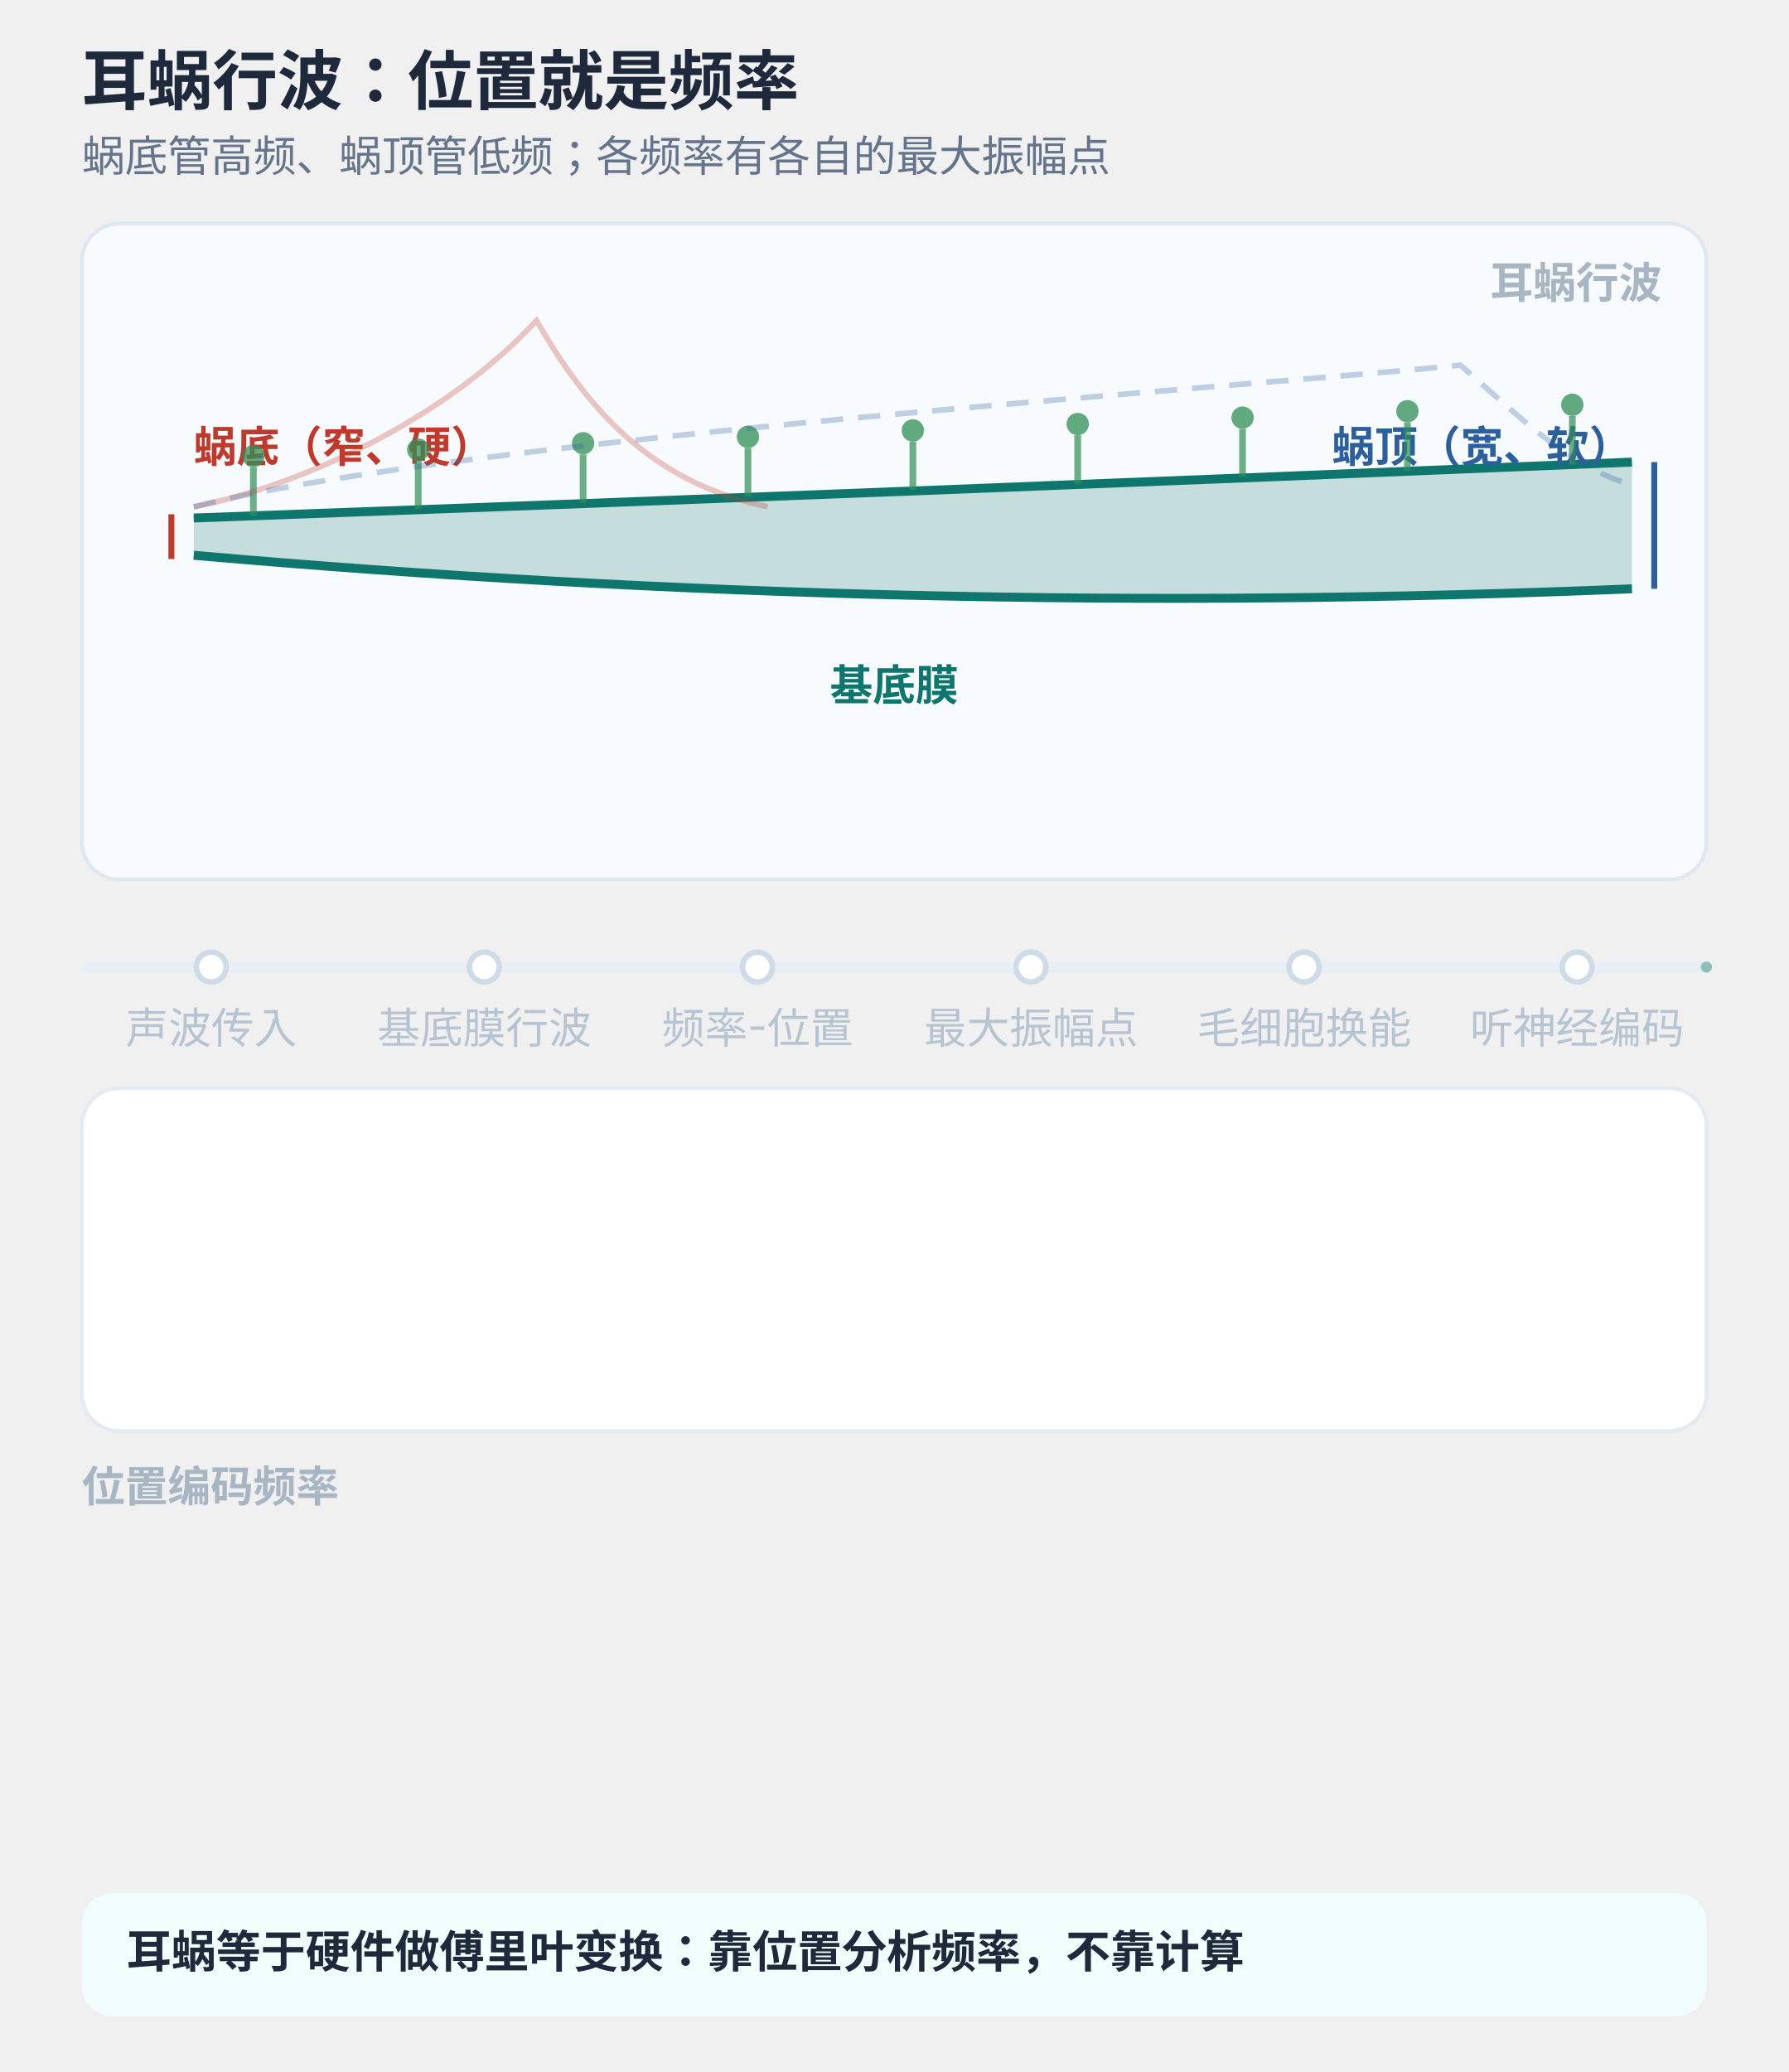
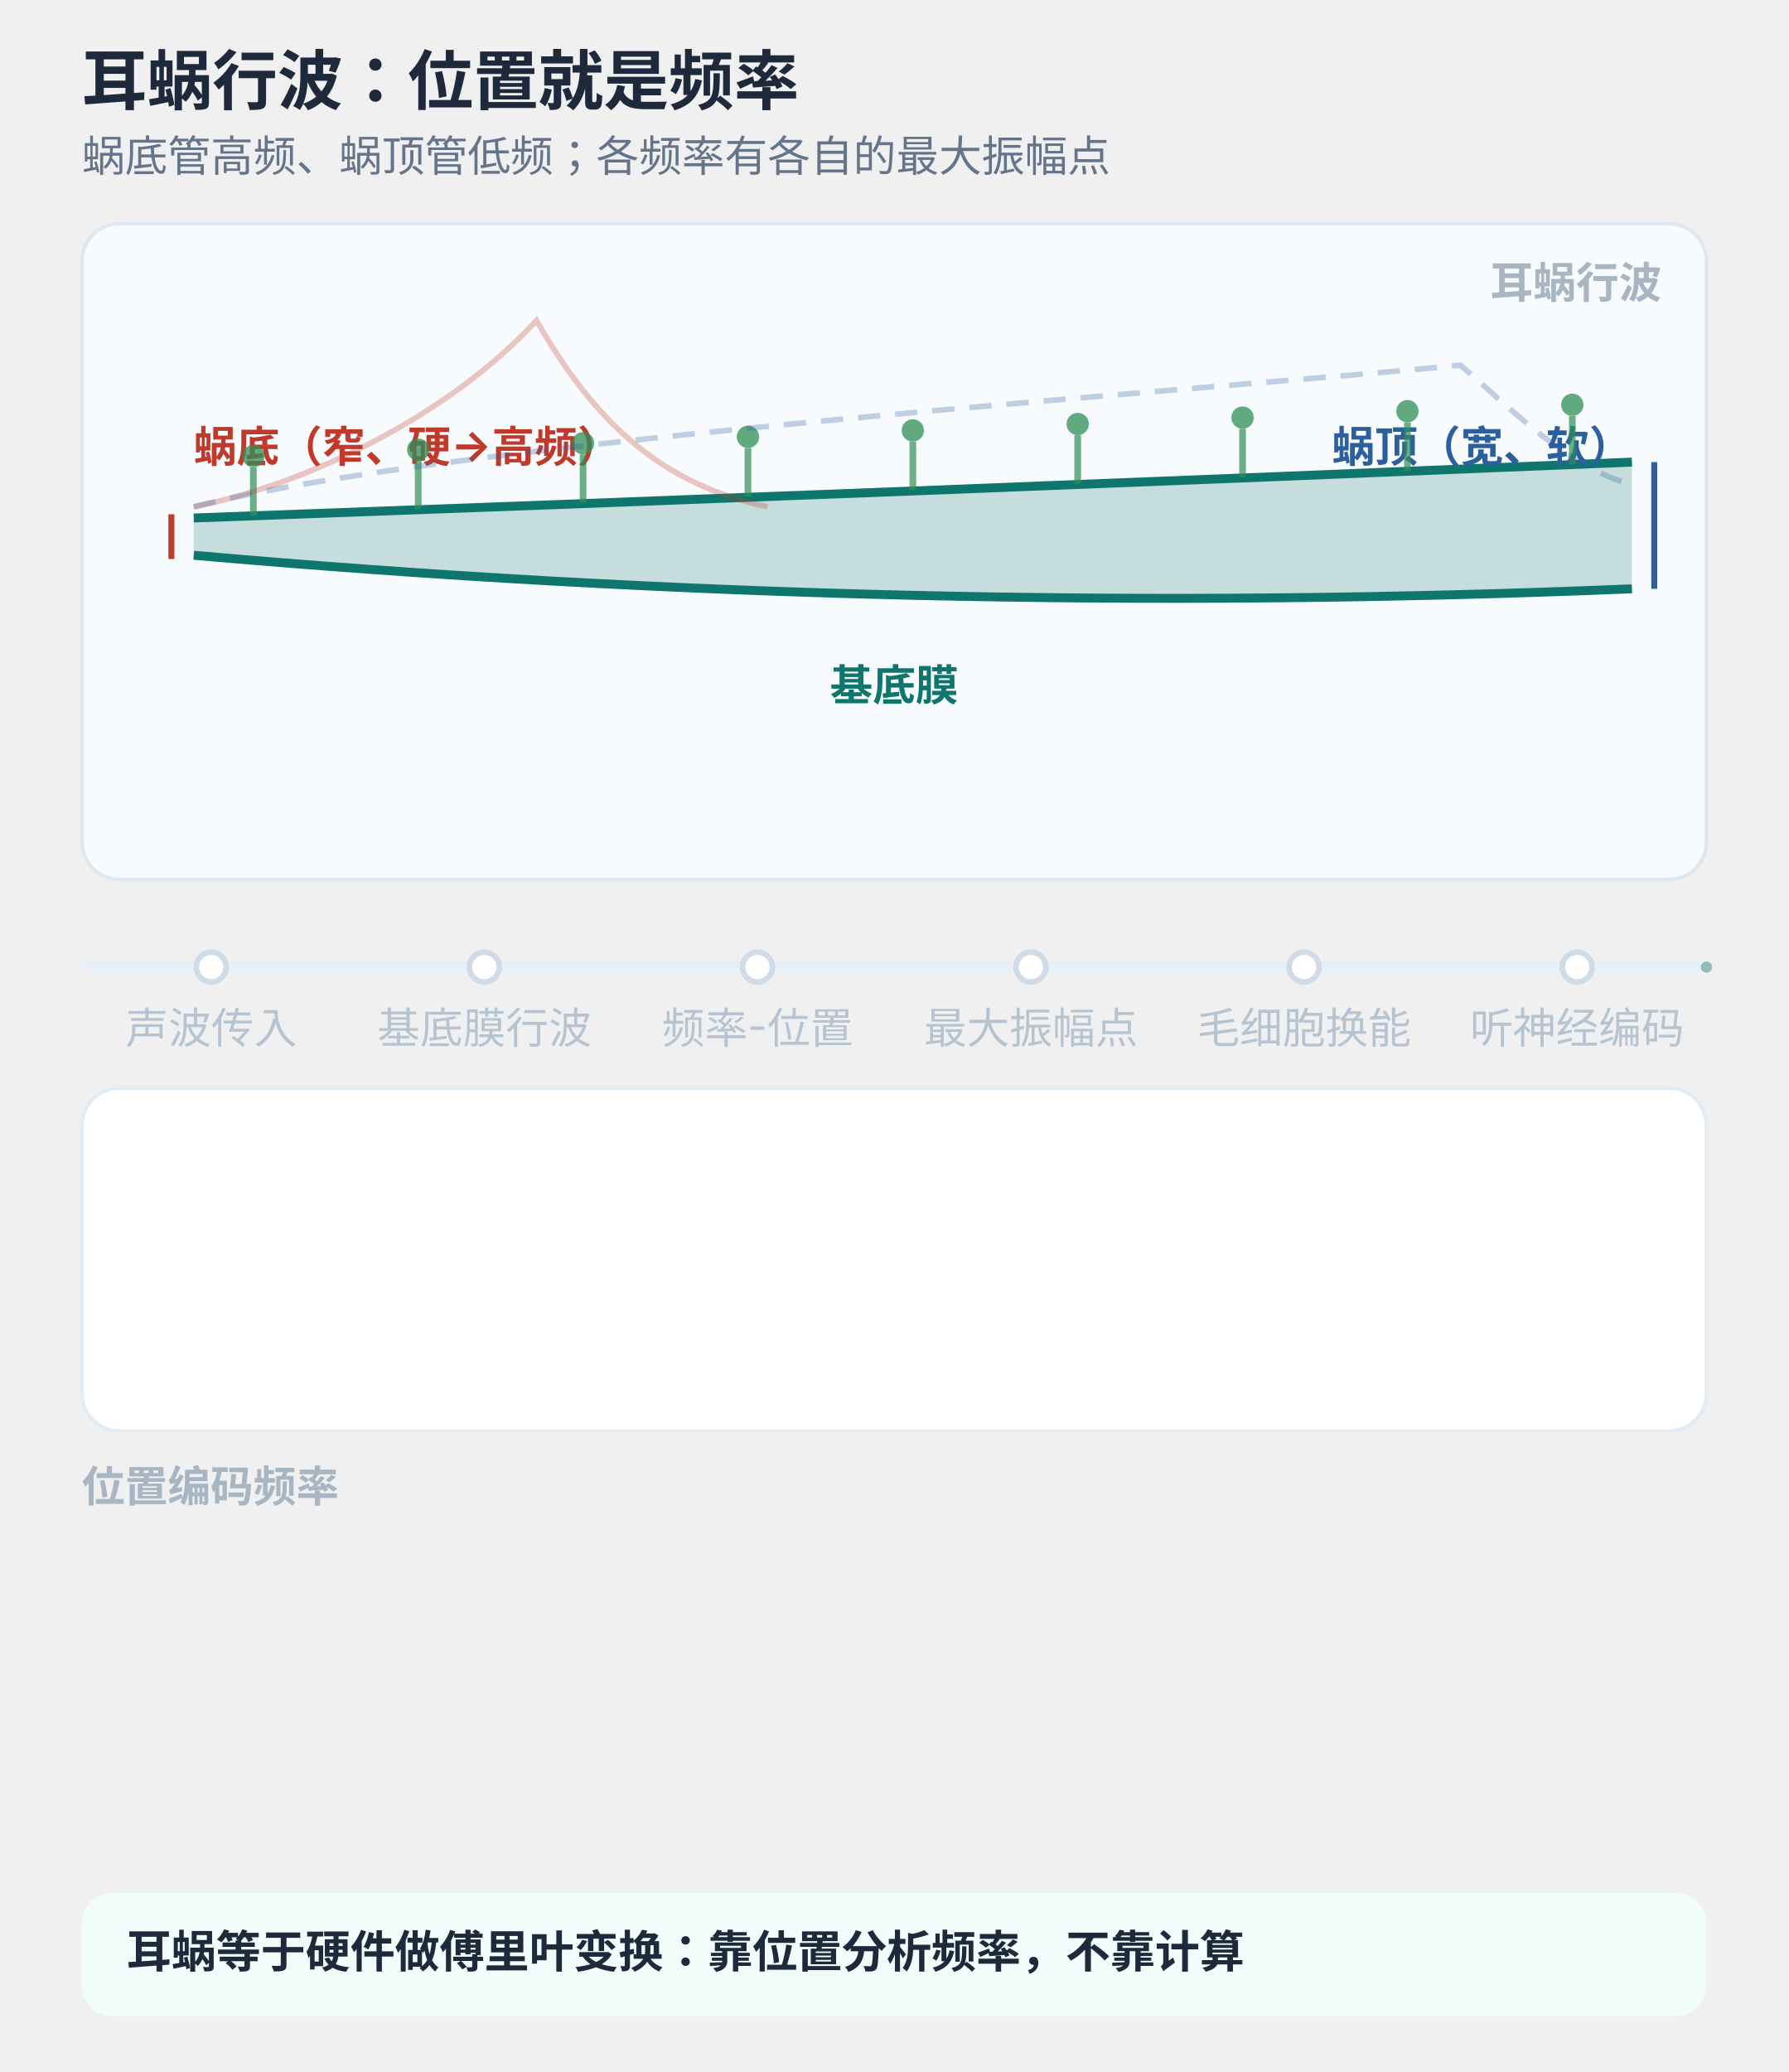
<svg xmlns="http://www.w3.org/2000/svg" viewBox="0 0 480 556" role="img" aria-labelledby="ft fd" style="background:#ffffff">
  <text x="22" y="28" font-size="17.5" font-weight="700" fill="#1e293b" font-family="-apple-system,'PingFang SC','Microsoft YaHei',sans-serif">耳蜗行波：位置就是频率</text>
  <text x="22" y="46" font-size="11.5" fill="#64748b" font-family="-apple-system,'PingFang SC','Microsoft YaHei',sans-serif">蜗底管高频、蜗顶管低频；各频率有各自的最大振幅点</text>
  <rect x="22" y="60" width="436" height="176" rx="10" fill="#f8fbfd" stroke="#dfe8f1" stroke-width="1" />
  <path d="M52,139 Q245.0,132 438,124 L438,158 Q245.0,166 52,149 Z" fill="#0f766e" opacity="0.22" />
  <path d="M52,139 Q245.0,132 438,124" fill="none" stroke="#0f766e" stroke-width="2.4" />
  <path d="M52,149 Q245.0,166 438,158" fill="none" stroke="#0f766e" stroke-width="2.4" />
  <path d="M46,138 V150" stroke="#c0392b" stroke-width="1.6" />
  <path d="M444,124 V158" stroke="#2c5f9e" stroke-width="1.6" />
-   <text x="52" y="124" font-size="11.5" fill="#c0392b" font-weight="700" text-anchor="start" font-family="-apple-system,'PingFang SC','Microsoft YaHei',sans-serif">蜗底（窄、硬）</text>
+   <text x="52" y="124" font-size="11.5" fill="#c0392b" font-weight="700" text-anchor="start" font-family="-apple-system,'PingFang SC','Microsoft YaHei',sans-serif">蜗底（窄、硬→高频）</text>
  <text x="438" y="124" font-size="11.5" fill="#2c5f9e" font-weight="700" text-anchor="end" font-family="-apple-system,'PingFang SC','Microsoft YaHei',sans-serif">蜗顶（宽、软）</text>
  <text x="240.0" y="188" font-size="11.5" fill="#0f766e" font-weight="700" text-anchor="middle" font-family="-apple-system,'PingFang SC','Microsoft YaHei',sans-serif">基底膜</text>
  <path d="M68.0,138.378 V125.378" stroke="#2f8f57" stroke-width="1.8" opacity="0.7" />
  <circle cx="68.0" cy="122.378" r="3" fill="#2f8f57" opacity="0.75" />
  <path d="M112.25,136.659 V123.659" stroke="#2f8f57" stroke-width="1.8" opacity="0.7" />
  <circle cx="112.25" cy="120.659" r="3" fill="#2f8f57" opacity="0.75" />
  <path d="M156.5,134.939 V121.939" stroke="#2f8f57" stroke-width="1.8" opacity="0.7" />
  <circle cx="156.5" cy="118.939" r="3" fill="#2f8f57" opacity="0.75" />
  <path d="M200.75,133.22 V120.22" stroke="#2f8f57" stroke-width="1.8" opacity="0.7" />
  <circle cx="200.75" cy="117.22" r="3" fill="#2f8f57" opacity="0.75" />
  <path d="M245.0,131.5 V118.5" stroke="#2f8f57" stroke-width="1.8" opacity="0.7" />
  <circle cx="245.0" cy="115.5" r="3" fill="#2f8f57" opacity="0.75" />
  <path d="M289.25,129.78 V116.78" stroke="#2f8f57" stroke-width="1.8" opacity="0.7" />
  <circle cx="289.25" cy="113.78" r="3" fill="#2f8f57" opacity="0.75" />
  <path d="M333.5,128.061 V115.061" stroke="#2f8f57" stroke-width="1.8" opacity="0.7" />
  <circle cx="333.5" cy="112.061" r="3" fill="#2f8f57" opacity="0.75" />
  <path d="M377.75,126.341 V113.341" stroke="#2f8f57" stroke-width="1.8" opacity="0.7" />
  <circle cx="377.75" cy="110.341" r="3" fill="#2f8f57" opacity="0.75" />
  <path d="M422.0,124.622 V111.622" stroke="#2f8f57" stroke-width="1.8" opacity="0.7" />
  <circle cx="422.0" cy="108.622" r="3" fill="#2f8f57" opacity="0.75" />
  <path d="M52,136 C82,130 120,112 144,86 C160,114 178,130 206,136" fill="none" stroke="#c0392b" stroke-width="1.5" opacity="0.28" />
  <g opacity="0">
    <animate attributeName="opacity" values="0;0;1;1;0;0" keyTimes="0;0.15;0.151;0.31;0.311;1" dur="11.4s" repeatCount="indefinite" />
    <path d="M52,136 C82,130 120,112 144,86 C160,114 178,130 206,136" fill="none" stroke="#c0392b" stroke-width="2.6" />
    <circle cx="144" cy="86" r="3.6" fill="#c0392b" />
    <text x="144" y="78" font-size="11.5" fill="#c0392b" font-weight="700" text-anchor="middle" font-family="-apple-system,'PingFang SC','Microsoft YaHei',sans-serif">高频（蜗底峰）</text>
  </g>
  <path d="M52,136 C122,118 332,104 392,98 C408,112 422,126 438,130" fill="none" stroke="#2c5f9e" stroke-width="1.5" opacity="0.28" stroke-dasharray="6 4" />
  <g opacity="0">
    <animate attributeName="opacity" values="0;0;1;1;0;0" keyTimes="0;0.31;0.311;0.47;0.471;1" dur="11.4s" repeatCount="indefinite" />
    <path d="M52,136 C122,118 332,104 392,98 C408,112 422,126 438,130" fill="none" stroke="#2c5f9e" stroke-width="2.6" stroke-dasharray="6 4" />
    <circle cx="392" cy="98" r="3.6" fill="#2c5f9e" />
    <text x="378" y="92" font-size="11.5" fill="#2c5f9e" font-weight="700" text-anchor="end" font-family="-apple-system,'PingFang SC','Microsoft YaHei',sans-serif">低频（蜗顶峰）</text>
  </g>
  <g opacity="0">
    <animate attributeName="opacity" values="0;0;1;1;0;0" keyTimes="0;0.47;0.471;0.635;0.636;1" dur="11.4s" repeatCount="indefinite" />
    <text x="240.0" y="218" font-size="11.5" fill="#c1440e" font-weight="700" text-anchor="middle" font-family="-apple-system,'PingFang SC','Microsoft YaHei',sans-serif">各频率在各自位置振幅最大后骤降</text>
  </g>
  <g opacity="0">
    <animate attributeName="opacity" values="0;0;1;1;0;0" keyTimes="0;0.635;0.636;0.815;0.816;1" dur="11.4s" repeatCount="indefinite" />
    <text x="68" y="202" font-size="11.5" fill="#2f8f57" font-weight="700" text-anchor="start" font-family="-apple-system,'PingFang SC','Microsoft YaHei',sans-serif">纤毛弯曲 → K⁺ 内流</text>
  </g>
  <g opacity="0">
    <animate attributeName="opacity" values="0;0;1;1" keyTimes="0;0.815;0.816;1" dur="11.4s" repeatCount="indefinite" />
    <path d="M148,158 V228" stroke="#a8791a" stroke-width="2" />
    <path d="M148,228 l-4,-9 h8 z" fill="#a8791a" />
    <text x="156" y="226" font-size="11.5" fill="#a8791a" font-weight="700" text-anchor="start" font-family="-apple-system,'PingFang SC','Microsoft YaHei',sans-serif">听神经：位置 + 放电频率双编码</text>
  </g>
  <text x="446" y="80" font-size="11.5" fill="#a8b6c4" font-weight="700" text-anchor="end" font-family="-apple-system,'PingFang SC','Microsoft YaHei',sans-serif">耳蜗行波</text>
  <rect x="22" y="258" width="436" height="3" rx="1.5" fill="#e8eff6" />
  <path d="M22,259.5 H458" stroke="#0f766e" stroke-width="3" stroke-linecap="round" opacity="0.42" stroke-dasharray="436" stroke-dashoffset="436">
    <animate attributeName="stroke-dashoffset" values="436;0" keyTimes="0;1" dur="11.4s" repeatCount="indefinite" />
  </path>
  <circle cx="56.7" cy="259.5" r="4" fill="#ffffff" stroke="#cfdce8" stroke-width="1.5" />
  <g opacity="0">
    <animate attributeName="opacity" values="1;1;0;0" keyTimes="0;0.15;0.151;1" dur="11.4s" repeatCount="indefinite" />
    <circle cx="56.7" cy="259.5" r="5.5" fill="#a8791a" />
  </g>
  <g opacity="1">
    <animate attributeName="opacity" values="0.0;0.0;1.0;1.0" keyTimes="0;0.15;0.151;1" dur="11.4s" repeatCount="indefinite" />
    <text x="56.7" y="280" text-anchor="middle" font-size="11.5" fill="#b6c4d2" font-family="-apple-system,'PingFang SC','Microsoft YaHei',sans-serif">声波传入</text>
  </g>
  <g opacity="0">
    <animate attributeName="opacity" values="1;1;0;0" keyTimes="0;0.15;0.151;1" dur="11.4s" repeatCount="indefinite" />
    <text x="56.7" y="280" text-anchor="middle" font-size="11.5" font-weight="700" fill="#a8791a" font-family="-apple-system,'PingFang SC','Microsoft YaHei',sans-serif">声波传入</text>
  </g>
  <circle cx="130.0" cy="259.5" r="4" fill="#ffffff" stroke="#cfdce8" stroke-width="1.5" />
  <g opacity="0">
    <animate attributeName="opacity" values="0;0;1;1;0;0" keyTimes="0;0.15;0.151;0.31;0.311;1" dur="11.4s" repeatCount="indefinite" />
    <circle cx="130.0" cy="259.5" r="5.5" fill="#0f766e" />
  </g>
  <g opacity="1">
    <animate attributeName="opacity" values="1.0;1.0;0.0;0.0;1.0;1.0" keyTimes="0;0.15;0.151;0.31;0.311;1" dur="11.4s" repeatCount="indefinite" />
    <text x="130.0" y="280" text-anchor="middle" font-size="11.5" fill="#b6c4d2" font-family="-apple-system,'PingFang SC','Microsoft YaHei',sans-serif">基底膜行波</text>
  </g>
  <g opacity="0">
    <animate attributeName="opacity" values="0;0;1;1;0;0" keyTimes="0;0.15;0.151;0.31;0.311;1" dur="11.4s" repeatCount="indefinite" />
    <text x="130.0" y="280" text-anchor="middle" font-size="11.5" font-weight="700" fill="#0f766e" font-family="-apple-system,'PingFang SC','Microsoft YaHei',sans-serif">基底膜行波</text>
  </g>
  <circle cx="203.3" cy="259.5" r="4" fill="#ffffff" stroke="#cfdce8" stroke-width="1.5" />
  <g opacity="0">
    <animate attributeName="opacity" values="0;0;1;1;0;0" keyTimes="0;0.31;0.311;0.47;0.471;1" dur="11.4s" repeatCount="indefinite" />
    <circle cx="203.3" cy="259.5" r="5.5" fill="#c0392b" />
  </g>
  <g opacity="1">
    <animate attributeName="opacity" values="1.0;1.0;0.0;0.0;1.0;1.0" keyTimes="0;0.31;0.311;0.47;0.471;1" dur="11.4s" repeatCount="indefinite" />
    <text x="203.3" y="280" text-anchor="middle" font-size="11.5" fill="#b6c4d2" font-family="-apple-system,'PingFang SC','Microsoft YaHei',sans-serif">频率-位置</text>
  </g>
  <g opacity="0">
    <animate attributeName="opacity" values="0;0;1;1;0;0" keyTimes="0;0.31;0.311;0.47;0.471;1" dur="11.4s" repeatCount="indefinite" />
    <text x="203.3" y="280" text-anchor="middle" font-size="11.5" font-weight="700" fill="#c0392b" font-family="-apple-system,'PingFang SC','Microsoft YaHei',sans-serif">频率-位置</text>
  </g>
  <circle cx="276.7" cy="259.5" r="4" fill="#ffffff" stroke="#cfdce8" stroke-width="1.5" />
  <g opacity="0">
    <animate attributeName="opacity" values="0;0;1;1;0;0" keyTimes="0;0.47;0.471;0.635;0.636;1" dur="11.4s" repeatCount="indefinite" />
    <circle cx="276.7" cy="259.5" r="5.5" fill="#c1440e" />
  </g>
  <g opacity="1">
    <animate attributeName="opacity" values="1.0;1.0;0.0;0.0;1.0;1.0" keyTimes="0;0.47;0.471;0.635;0.636;1" dur="11.4s" repeatCount="indefinite" />
    <text x="276.7" y="280" text-anchor="middle" font-size="11.5" fill="#b6c4d2" font-family="-apple-system,'PingFang SC','Microsoft YaHei',sans-serif">最大振幅点</text>
  </g>
  <g opacity="0">
    <animate attributeName="opacity" values="0;0;1;1;0;0" keyTimes="0;0.47;0.471;0.635;0.636;1" dur="11.4s" repeatCount="indefinite" />
    <text x="276.7" y="280" text-anchor="middle" font-size="11.5" font-weight="700" fill="#c1440e" font-family="-apple-system,'PingFang SC','Microsoft YaHei',sans-serif">最大振幅点</text>
  </g>
  <circle cx="350.0" cy="259.5" r="4" fill="#ffffff" stroke="#cfdce8" stroke-width="1.5" />
  <g opacity="0">
    <animate attributeName="opacity" values="0;0;1;1;0;0" keyTimes="0;0.635;0.636;0.815;0.816;1" dur="11.4s" repeatCount="indefinite" />
    <circle cx="350.0" cy="259.5" r="5.5" fill="#2f8f57" />
  </g>
  <g opacity="1">
    <animate attributeName="opacity" values="1.0;1.0;0.0;0.0;1.0;1.0" keyTimes="0;0.635;0.636;0.815;0.816;1" dur="11.4s" repeatCount="indefinite" />
    <text x="350.0" y="280" text-anchor="middle" font-size="11.5" fill="#b6c4d2" font-family="-apple-system,'PingFang SC','Microsoft YaHei',sans-serif">毛细胞换能</text>
  </g>
  <g opacity="0">
    <animate attributeName="opacity" values="0;0;1;1;0;0" keyTimes="0;0.635;0.636;0.815;0.816;1" dur="11.4s" repeatCount="indefinite" />
    <text x="350.0" y="280" text-anchor="middle" font-size="11.5" font-weight="700" fill="#2f8f57" font-family="-apple-system,'PingFang SC','Microsoft YaHei',sans-serif">毛细胞换能</text>
  </g>
  <circle cx="423.3" cy="259.5" r="4" fill="#ffffff" stroke="#cfdce8" stroke-width="1.5" />
  <g opacity="0">
    <animate attributeName="opacity" values="0;0;1;1" keyTimes="0;0.815;0.816;1" dur="11.4s" repeatCount="indefinite" />
    <circle cx="423.3" cy="259.5" r="5.5" fill="#2c5f9e" />
  </g>
  <g opacity="1">
    <animate attributeName="opacity" values="1.0;1.0;0.0;0.0" keyTimes="0;0.815;0.816;1" dur="11.4s" repeatCount="indefinite" />
    <text x="423.3" y="280" text-anchor="middle" font-size="11.5" fill="#b6c4d2" font-family="-apple-system,'PingFang SC','Microsoft YaHei',sans-serif">听神经编码</text>
  </g>
  <g opacity="0">
    <animate attributeName="opacity" values="0;0;1;1" keyTimes="0;0.815;0.816;1" dur="11.4s" repeatCount="indefinite" />
    <text x="423.3" y="280" text-anchor="middle" font-size="11.5" font-weight="700" fill="#2c5f9e" font-family="-apple-system,'PingFang SC','Microsoft YaHei',sans-serif">听神经编码</text>
  </g>
  <rect x="22" y="292" width="436" height="92" rx="10" fill="#ffffff" stroke="#e3ebf3" stroke-width="1" />
  <g opacity="0">
    <animate attributeName="opacity" values="1;1;0;0" keyTimes="0;0.15;0.151;1" dur="11.4s" repeatCount="indefinite" />
    <rect x="22" y="293" width="3" height="90" fill="#a8791a" opacity="0.85" />
    <text x="40" y="318" font-size="11.5" fill="#a8b6c4" font-weight="700" font-family="-apple-system,'PingFang SC','Microsoft YaHei',sans-serif">因为</text>
    <text x="78" y="318" font-size="12.5" fill="#6b7c8d" font-family="-apple-system,'PingFang SC','Microsoft YaHei',sans-serif">声波经外耳道振动鼓膜，经听骨链传到卵圆窗</text>
    <text x="40" y="354" font-size="11.5" fill="#a8791a" font-weight="700" font-family="-apple-system,'PingFang SC','Microsoft YaHei',sans-serif">所以</text>
    <text x="78" y="354" font-size="14.5" fill="#a8791a" font-weight="700" font-family="-apple-system,'PingFang SC','Microsoft YaHei',sans-serif">听骨链有放大作用，弥补空气与淋巴的阻抗差</text>
  </g>
  <g opacity="0">
    <animate attributeName="opacity" values="0;0;1;1;0;0" keyTimes="0;0.15;0.151;0.31;0.311;1" dur="11.4s" repeatCount="indefinite" />
    <rect x="22" y="293" width="3" height="90" fill="#0f766e" opacity="0.85" />
    <text x="40" y="318" font-size="11.5" fill="#a8b6c4" font-weight="700" font-family="-apple-system,'PingFang SC','Microsoft YaHei',sans-serif">因为</text>
    <text x="78" y="318" font-size="12.5" fill="#6b7c8d" font-family="-apple-system,'PingFang SC','Microsoft YaHei',sans-serif">卵圆窗振动在淋巴中产生压力波，推动基底膜</text>
    <text x="40" y="354" font-size="11.5" fill="#0f766e" font-weight="700" font-family="-apple-system,'PingFang SC','Microsoft YaHei',sans-serif">所以</text>
    <text x="78" y="354" font-size="14.5" fill="#0f766e" font-weight="700" font-family="-apple-system,'PingFang SC','Microsoft YaHei',sans-serif">行波从蜗底向蜗顶传播，振幅逐渐增大后骤降</text>
  </g>
  <g opacity="0">
    <animate attributeName="opacity" values="0;0;1;1;0;0" keyTimes="0;0.31;0.311;0.47;0.471;1" dur="11.4s" repeatCount="indefinite" />
    <rect x="22" y="293" width="3" height="90" fill="#c0392b" opacity="0.85" />
    <text x="40" y="318" font-size="11.5" fill="#a8b6c4" font-weight="700" font-family="-apple-system,'PingFang SC','Microsoft YaHei',sans-serif">因为</text>
    <text x="78" y="318" font-size="12.5" fill="#6b7c8d" font-family="-apple-system,'PingFang SC','Microsoft YaHei',sans-serif">基底膜从蜗底到蜗顶逐渐变宽、变软</text>
    <text x="40" y="354" font-size="11.5" fill="#c0392b" font-weight="700" font-family="-apple-system,'PingFang SC','Microsoft YaHei',sans-serif">所以</text>
-     <text x="78" y="354" font-size="14.5" fill="#c0392b" font-weight="700" font-family="-apple-system,'PingFang SC','Microsoft YaHei',sans-serif">高频在蜗底共振、低频在蜗顶共振 —— 位置编码频率</text>
+     <text x="78" y="354" font-size="14.5" fill="#c0392b" font-weight="700" font-family="-apple-system,'PingFang SC','Microsoft YaHei',sans-serif">高频在蜗底、低频在蜗顶达到最大振幅 —— 位置编码频</text>
+     <text x="78" y="371.5" font-size="14.5" fill="#c0392b" font-weight="700" font-family="-apple-system,'PingFang SC','Microsoft YaHei',sans-serif">率</text>
  </g>
  <g opacity="0">
    <animate attributeName="opacity" values="0;0;1;1;0;0" keyTimes="0;0.47;0.471;0.635;0.636;1" dur="11.4s" repeatCount="indefinite" />
    <rect x="22" y="293" width="3" height="90" fill="#c1440e" opacity="0.85" />
    <text x="40" y="318" font-size="11.5" fill="#a8b6c4" font-weight="700" font-family="-apple-system,'PingFang SC','Microsoft YaHei',sans-serif">因为</text>
    <text x="78" y="318" font-size="12.5" fill="#6b7c8d" font-family="-apple-system,'PingFang SC','Microsoft YaHei',sans-serif">每种频率在特定位置振幅最大、随后迅速消失</text>
    <text x="40" y="354" font-size="11.5" fill="#c1440e" font-weight="700" font-family="-apple-system,'PingFang SC','Microsoft YaHei',sans-serif">所以</text>
    <text x="78" y="354" font-size="14.5" fill="#c1440e" font-weight="700" font-family="-apple-system,'PingFang SC','Microsoft YaHei',sans-serif">这是耳蜗的「频率分析器」功能，等于硬件做傅里叶变换</text>
  </g>
  <g opacity="0">
    <animate attributeName="opacity" values="0;0;1;1;0;0" keyTimes="0;0.635;0.636;0.815;0.816;1" dur="11.4s" repeatCount="indefinite" />
    <rect x="22" y="293" width="3" height="90" fill="#2f8f57" opacity="0.85" />
    <text x="40" y="318" font-size="11.5" fill="#a8b6c4" font-weight="700" font-family="-apple-system,'PingFang SC','Microsoft YaHei',sans-serif">因为</text>
    <text x="78" y="318" font-size="12.5" fill="#6b7c8d" font-family="-apple-system,'PingFang SC','Microsoft YaHei',sans-serif">基底膜振动使纤毛弯曲，机械门控 K⁺ 通道开放</text>
    <text x="40" y="354" font-size="11.5" fill="#2f8f57" font-weight="700" font-family="-apple-system,'PingFang SC','Microsoft YaHei',sans-serif">所以</text>
    <text x="78" y="354" font-size="14.5" fill="#2f8f57" font-weight="700" font-family="-apple-system,'PingFang SC','Microsoft YaHei',sans-serif">毛细胞去极化，释放递质到螺旋神经节</text>
  </g>
  <g opacity="0">
    <animate attributeName="opacity" values="0;0;1;1" keyTimes="0;0.815;0.816;1" dur="11.4s" repeatCount="indefinite" />
    <rect x="22" y="293" width="3" height="90" fill="#2c5f9e" opacity="0.85" />
    <text x="40" y="318" font-size="11.5" fill="#a8b6c4" font-weight="700" font-family="-apple-system,'PingFang SC','Microsoft YaHei',sans-serif">因为</text>
    <text x="78" y="318" font-size="12.5" fill="#6b7c8d" font-family="-apple-system,'PingFang SC','Microsoft YaHei',sans-serif">不同纤维连到不同位置，各自只对特定频率最敏感</text>
    <text x="40" y="354" font-size="11.5" fill="#2c5f9e" font-weight="700" font-family="-apple-system,'PingFang SC','Microsoft YaHei',sans-serif">所以</text>
    <text x="78" y="354" font-size="14.5" fill="#2c5f9e" font-weight="700" font-family="-apple-system,'PingFang SC','Microsoft YaHei',sans-serif">位置编码音调，放电频率与纤维同步编码频率与强度</text>
  </g>
  <text x="22" y="403" font-size="11.5" fill="#a8b6c4" font-weight="700" text-anchor="start" font-family="-apple-system,'PingFang SC','Microsoft YaHei',sans-serif">位置编码频率</text>
  <g opacity="0">
    <animate attributeName="opacity" values="0;0;1;1;0;0" keyTimes="0;0.31;0.311;0.47;0.471;1" dur="11.4s" repeatCount="indefinite" />
    <rect x="22" y="413" width="3" height="15" rx="1.5" fill="#c0392b" />
    <text x="34" y="424" font-size="12.5" fill="#c0392b" font-weight="700" text-anchor="start" font-family="-apple-system,'PingFang SC','Microsoft YaHei',sans-serif">蜗底</text>
    <text x="104" y="424" font-size="12" fill="#6b7c8d" font-weight="400" text-anchor="start" font-family="-apple-system,'PingFang SC','Microsoft YaHei',sans-serif">窄而硬 → 高频共振</text>
  </g>
  <g opacity="0">
    <animate attributeName="opacity" values="0;0;1;1;0;0" keyTimes="0;0.31;0.311;0.47;0.471;1" dur="11.4s" repeatCount="indefinite" />
    <rect x="22" y="436" width="3" height="15" rx="1.5" fill="#2c5f9e" />
    <text x="34" y="447" font-size="12.5" fill="#2c5f9e" font-weight="700" text-anchor="start" font-family="-apple-system,'PingFang SC','Microsoft YaHei',sans-serif">蜗顶</text>
    <text x="104" y="447" font-size="12" fill="#6b7c8d" font-weight="400" text-anchor="start" font-family="-apple-system,'PingFang SC','Microsoft YaHei',sans-serif">宽而软 → 低频共振</text>
  </g>
  <g opacity="0">
    <animate attributeName="opacity" values="0;0;1;1;0;0" keyTimes="0;0.47;0.471;0.635;0.636;1" dur="11.4s" repeatCount="indefinite" />
    <rect x="22" y="459" width="3" height="15" rx="1.5" fill="#c1440e" />
    <text x="34" y="470" font-size="12.5" fill="#c1440e" font-weight="700" text-anchor="start" font-family="-apple-system,'PingFang SC','Microsoft YaHei',sans-serif">最大点</text>
    <text x="104" y="470" font-size="12" fill="#6b7c8d" font-weight="400" text-anchor="start" font-family="-apple-system,'PingFang SC','Microsoft YaHei',sans-serif">频率分析的物理基础</text>
  </g>
  <g opacity="0">
    <animate attributeName="opacity" values="0;0;1;1;0;0" keyTimes="0;0.635;0.636;0.815;0.816;1" dur="11.4s" repeatCount="indefinite" />
    <rect x="22" y="482" width="3" height="15" rx="1.5" fill="#2f8f57" />
    <text x="34" y="493" font-size="12.5" fill="#2f8f57" font-weight="700" text-anchor="start" font-family="-apple-system,'PingFang SC','Microsoft YaHei',sans-serif">换能</text>
    <text x="104" y="493" font-size="12" fill="#6b7c8d" font-weight="400" text-anchor="start" font-family="-apple-system,'PingFang SC','Microsoft YaHei',sans-serif">纤毛弯曲 → K⁺ 内流</text>
  </g>
  <rect x="22" y="508" width="436" height="33" rx="8" fill="#f0fdfa" />
  <text x="34" y="528" font-size="12" fill="#1e293b" font-weight="700" text-anchor="start" font-family="-apple-system,'PingFang SC','Microsoft YaHei',sans-serif">耳蜗等于硬件做傅里叶变换：靠位置分析频率，不靠计算</text>
</svg>
